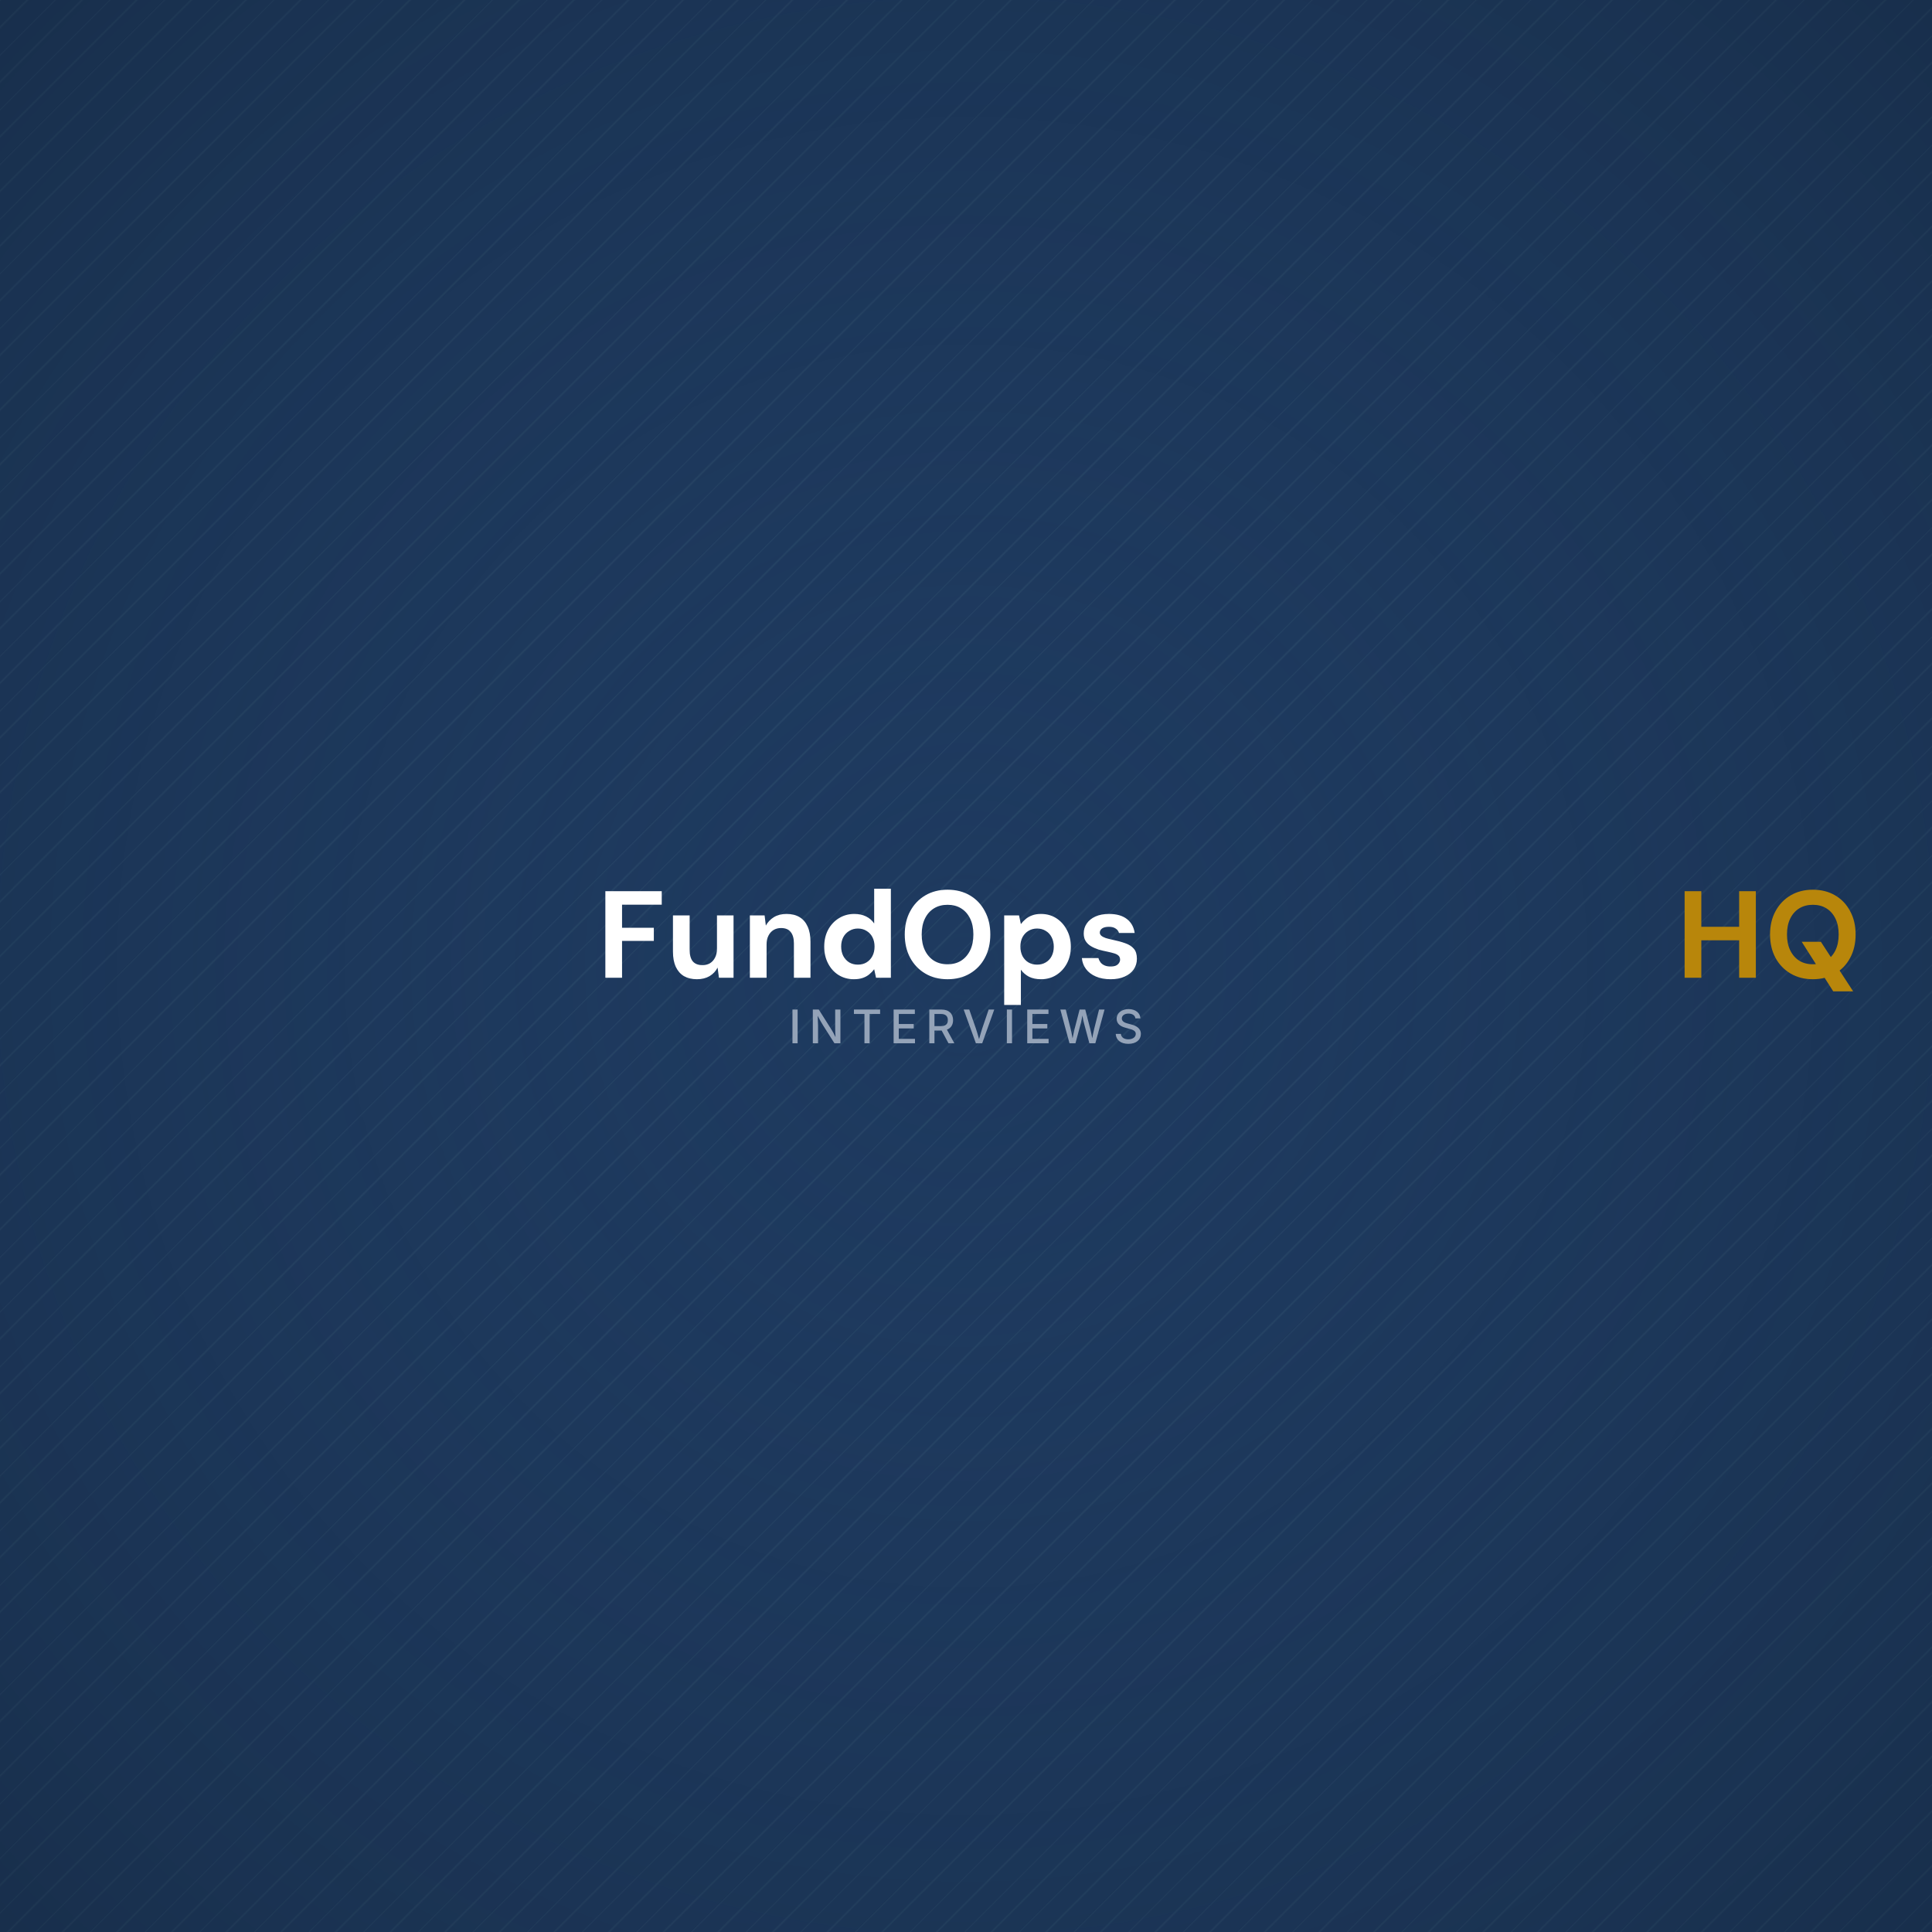
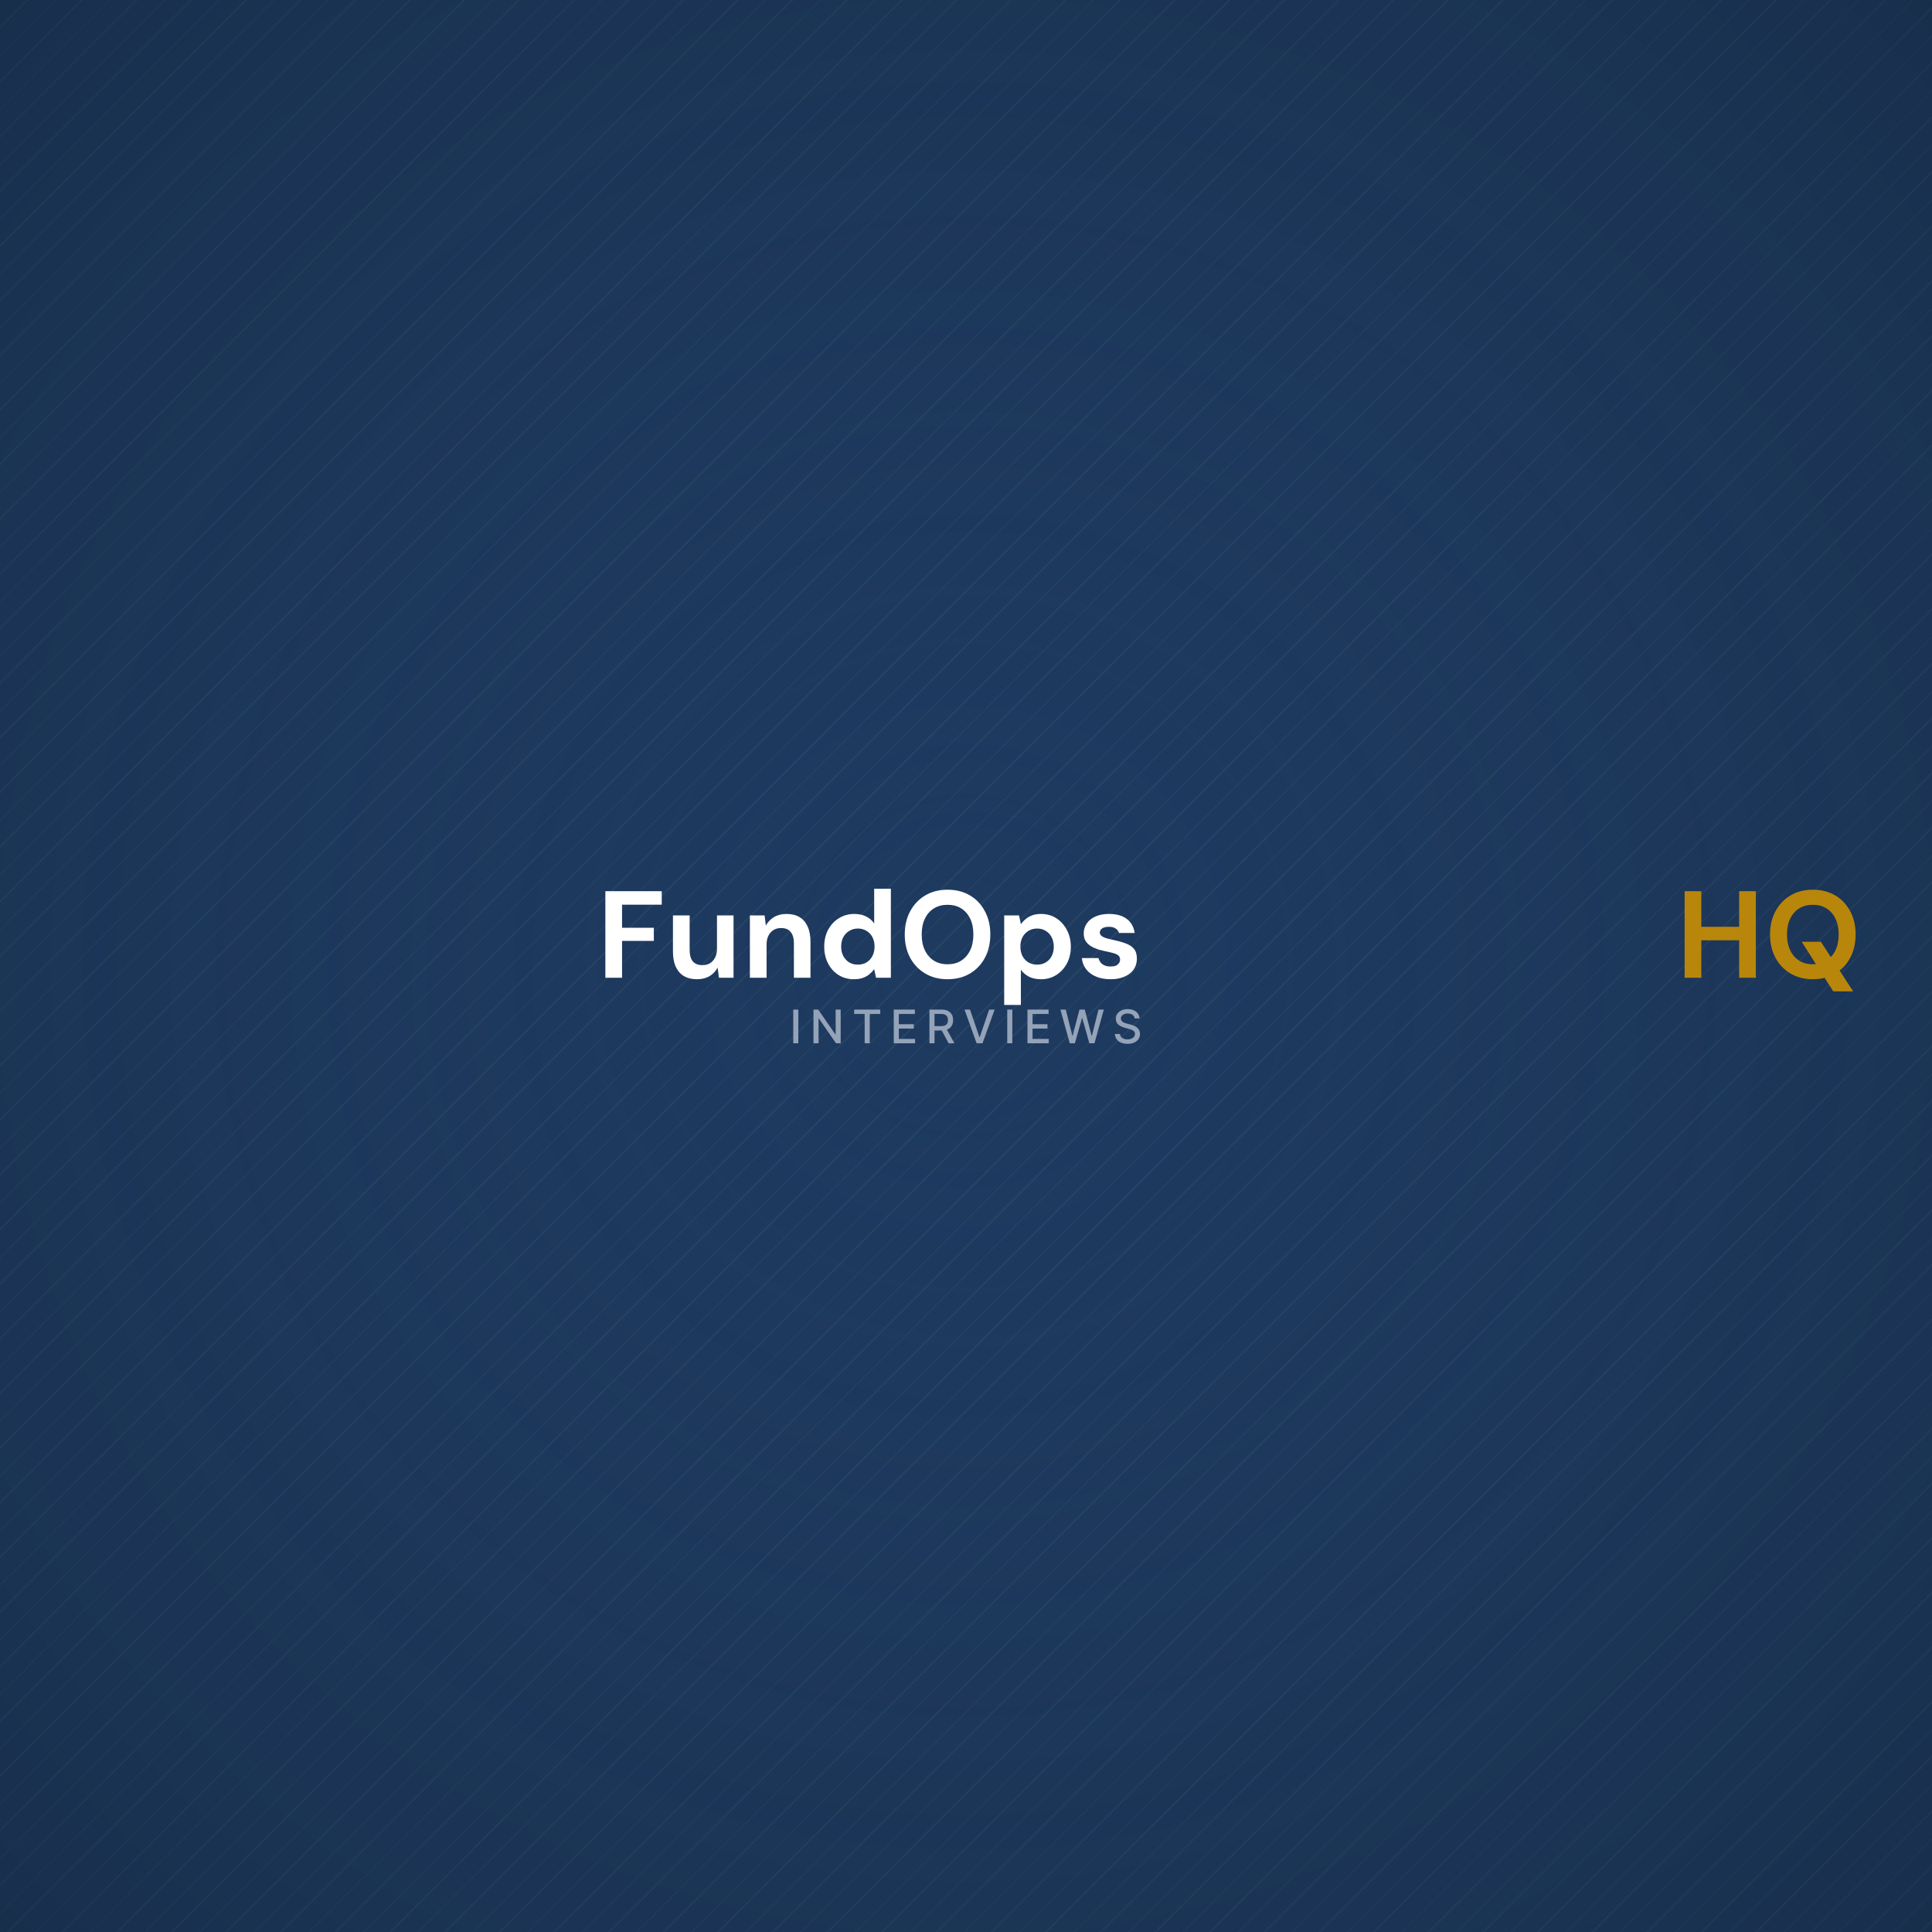
<svg xmlns="http://www.w3.org/2000/svg" width="3000" height="3000" viewBox="0 0 3000 3000">
  <defs>
    <pattern id="diagonalStripes" patternUnits="userSpaceOnUse" width="60" height="60" patternTransform="rotate(45)">
      <rect width="60" height="60" fill="#1E3A5F" />
      <line x1="0" y1="0" x2="0" y2="60" stroke="#264466" stroke-width="3" />
      <line x1="30" y1="0" x2="30" y2="60" stroke="#264466" stroke-width="3" />
    </pattern>
  </defs>
  <rect width="3000" height="3000" fill="url(#diagonalStripes)" />
  <radialGradient id="vignette" cx="50%" cy="50%" r="70%">
    <stop offset="0%" stop-color="#1E3A5F" stop-opacity="0" />
    <stop offset="100%" stop-color="#0f1f30" stop-opacity="0.4" />
  </radialGradient>
  <rect width="3000" height="3000" fill="url(#vignette)" />
  <g transform="translate(1500, 1380)">
    <path transform="translate(-560, 0) scale(4)" d="M3.8147e-06 34.56V0.96H21.888V6.192H6.48V15.168H18.816V20.256H6.48V34.56H3.8147e-06ZM35.552 35.136C33.6 35.136 31.92 34.736 30.512 33.936C29.136 33.104 28.08 31.904 27.344 30.336C26.608 28.736 26.24 26.768 26.24 24.432V10.368H32.72V23.76C32.72 25.712 33.12 27.184 33.92 28.176C34.752 29.168 36.016 29.664 37.712 29.664C38.8 29.664 39.76 29.424 40.592 28.944C41.424 28.432 42.08 27.712 42.56 26.784C43.072 25.824 43.328 24.656 43.328 23.28V10.368H49.76V34.56H44.096L43.568 30.624C42.864 32 41.824 33.104 40.448 33.936C39.072 34.736 37.44 35.136 35.552 35.136ZM56.106 34.56V10.368H61.818L62.298 14.304C63.034 12.96 64.074 11.872 65.418 11.04C66.794 10.208 68.426 9.792 70.314 9.792C72.33 9.792 74.026 10.208 75.402 11.04C76.778 11.872 77.818 13.088 78.522 14.688C79.258 16.288 79.626 18.256 79.626 20.592V34.56H73.194V21.216C73.194 19.296 72.778 17.824 71.946 16.8C71.146 15.776 69.898 15.264 68.202 15.264C67.114 15.264 66.138 15.52 65.274 16.032C64.442 16.544 63.786 17.28 63.306 18.24C62.826 19.168 62.586 20.304 62.586 21.648V34.56H56.106ZM96.483 35.136C94.275 35.136 92.291 34.592 90.531 33.504C88.803 32.416 87.443 30.912 86.451 28.992C85.459 27.072 84.963 24.912 84.963 22.512C84.963 20.048 85.459 17.872 86.451 15.984C87.475 14.064 88.867 12.56 90.627 11.472C92.419 10.352 94.419 9.792 96.627 9.792C98.355 9.792 99.875 10.112 101.187 10.752C102.499 11.392 103.555 12.304 104.355 13.488V-3.8147e-06H110.835V34.56H105.075L104.355 31.248C103.875 31.92 103.267 32.56 102.531 33.168C101.827 33.776 100.979 34.256 99.987 34.608C98.995 34.96 97.827 35.136 96.483 35.136ZM98.019 29.472C99.299 29.472 100.419 29.184 101.379 28.608C102.371 28 103.139 27.168 103.683 26.112C104.227 25.056 104.499 23.84 104.499 22.464C104.499 21.088 104.227 19.872 103.683 18.816C103.139 17.76 102.371 16.944 101.379 16.368C100.419 15.76 99.299 15.456 98.019 15.456C96.803 15.456 95.699 15.76 94.707 16.368C93.715 16.944 92.931 17.76 92.355 18.816C91.811 19.872 91.539 21.072 91.539 22.416C91.539 23.824 91.811 25.056 92.355 26.112C92.931 27.168 93.699 28 94.659 28.608C95.651 29.184 96.771 29.472 98.019 29.472ZM132.832 35.136C129.568 35.136 126.688 34.4 124.192 32.928C121.696 31.456 119.744 29.424 118.336 26.832C116.928 24.208 116.224 21.184 116.224 17.76C116.224 14.336 116.928 11.328 118.336 8.736C119.744 6.112 121.696 4.064 124.192 2.592C126.688 1.12 129.568 0.384 132.832 0.384C136.128 0.384 139.024 1.12 141.52 2.592C144.016 4.064 145.952 6.112 147.328 8.736C148.736 11.328 149.44 14.336 149.44 17.76C149.44 21.184 148.736 24.208 147.328 26.832C145.952 29.424 144.016 31.456 141.52 32.928C139.024 34.4 136.128 35.136 132.832 35.136ZM132.832 29.328C134.88 29.328 136.64 28.864 138.112 27.936C139.616 26.976 140.784 25.632 141.616 23.904C142.448 22.176 142.864 20.128 142.864 17.76C142.864 15.36 142.448 13.312 141.616 11.616C140.784 9.888 139.616 8.56 138.112 7.632C136.64 6.704 134.88 6.24 132.832 6.24C130.816 6.24 129.056 6.704 127.552 7.632C126.048 8.56 124.88 9.888 124.048 11.616C123.216 13.312 122.8 15.36 122.8 17.76C122.8 20.128 123.216 22.176 124.048 23.904C124.88 25.632 126.048 26.976 127.552 27.936C129.056 28.864 130.816 29.328 132.832 29.328ZM154.825 45.12V10.368H160.585L161.305 13.728C161.817 13.024 162.425 12.384 163.129 11.808C163.833 11.2 164.665 10.72 165.625 10.368C166.617 9.984 167.769 9.792 169.081 9.792C171.353 9.792 173.353 10.352 175.081 11.472C176.809 12.592 178.169 14.112 179.161 16.032C180.185 17.92 180.697 20.08 180.697 22.512C180.697 24.944 180.185 27.12 179.161 29.04C178.137 30.928 176.761 32.416 175.033 33.504C173.305 34.592 171.337 35.136 169.129 35.136C167.337 35.136 165.785 34.816 164.473 34.176C163.193 33.504 162.137 32.592 161.305 31.44V45.12H154.825ZM167.593 29.472C168.873 29.472 169.993 29.184 170.953 28.608C171.945 28.032 172.713 27.216 173.257 26.16C173.801 25.104 174.073 23.888 174.073 22.512C174.073 21.136 173.801 19.92 173.257 18.864C172.713 17.776 171.945 16.944 170.953 16.368C169.993 15.76 168.873 15.456 167.593 15.456C166.345 15.456 165.225 15.76 164.233 16.368C163.273 16.944 162.505 17.76 161.929 18.816C161.385 19.872 161.113 21.088 161.113 22.464C161.113 23.84 161.385 25.072 161.929 26.16C162.505 27.216 163.273 28.032 164.233 28.608C165.225 29.184 166.345 29.472 167.593 29.472ZM196.166 35.136C193.958 35.136 192.038 34.784 190.406 34.08C188.774 33.376 187.494 32.4 186.566 31.152C185.638 29.904 185.11 28.496 184.982 26.928H191.414C191.574 27.536 191.846 28.096 192.23 28.608C192.614 29.088 193.126 29.472 193.766 29.76C194.406 30.048 195.174 30.192 196.07 30.192C196.934 30.192 197.638 30.08 198.182 29.856C198.726 29.6 199.126 29.264 199.382 28.848C199.67 28.432 199.814 28 199.814 27.552C199.814 26.88 199.622 26.368 199.238 26.016C198.854 25.632 198.294 25.328 197.558 25.104C196.822 24.88 195.926 24.656 194.87 24.432C193.718 24.208 192.582 23.936 191.462 23.616C190.374 23.264 189.398 22.832 188.534 22.32C187.67 21.808 186.982 21.152 186.47 20.352C185.958 19.552 185.702 18.56 185.702 17.376C185.702 15.936 186.086 14.656 186.854 13.536C187.622 12.384 188.742 11.472 190.214 10.8C191.686 10.128 193.462 9.792 195.542 9.792C198.454 9.792 200.758 10.448 202.454 11.76C204.15 13.072 205.158 14.88 205.478 17.184H199.382C199.19 16.448 198.758 15.872 198.086 15.456C197.446 15.008 196.582 14.784 195.494 14.784C194.342 14.784 193.462 14.992 192.854 15.408C192.246 15.824 191.942 16.368 191.942 17.04C191.942 17.488 192.134 17.888 192.518 18.24C192.934 18.592 193.51 18.896 194.246 19.152C194.982 19.376 195.878 19.6 196.934 19.824C198.79 20.208 200.422 20.656 201.83 21.168C203.238 21.648 204.342 22.352 205.142 23.28C205.942 24.176 206.342 25.488 206.342 27.216C206.342 28.752 205.926 30.128 205.094 31.344C204.262 32.528 203.078 33.456 201.542 34.128C200.038 34.8 198.246 35.136 196.166 35.136Z" fill="#FFFFFF" />
  </g>
  <g transform="translate(1500, 1380)">
    <path transform="translate(268, 0) scale(4)" d="M233.137 34.56V0.96H239.617V34.56H233.137ZM211.969 34.56V0.96H218.449V34.56H211.969ZM217.537 20.016V14.784H234.241V20.016H217.537ZM269.658 39.84L257.418 20.592H264.858L277.386 39.84H269.658ZM261.738 35.136C258.474 35.136 255.594 34.4 253.098 32.928C250.602 31.456 248.65 29.424 247.242 26.832C245.834 24.208 245.13 21.184 245.13 17.76C245.13 14.336 245.834 11.328 247.242 8.736C248.65 6.112 250.602 4.064 253.098 2.592C255.594 1.12 258.474 0.384 261.738 0.384C265.034 0.384 267.93 1.12 270.426 2.592C272.922 4.064 274.858 6.112 276.234 8.736C277.642 11.328 278.346 14.336 278.346 17.76C278.346 21.184 277.642 24.208 276.234 26.832C274.858 29.424 272.922 31.456 270.426 32.928C267.93 34.4 265.034 35.136 261.738 35.136ZM261.738 29.328C263.786 29.328 265.546 28.864 267.018 27.936C268.522 26.976 269.69 25.632 270.522 23.904C271.354 22.176 271.77 20.128 271.77 17.76C271.77 15.36 271.354 13.312 270.522 11.616C269.69 9.888 268.522 8.56 267.018 7.632C265.546 6.704 263.786 6.24 261.738 6.24C259.722 6.24 257.962 6.704 256.458 7.632C254.954 8.56 253.786 9.888 252.954 11.616C252.122 13.312 251.706 15.36 251.706 17.76C251.706 20.128 252.122 22.176 252.954 23.904C253.786 25.632 254.954 26.976 256.458 27.936C257.962 28.864 259.722 29.328 261.738 29.328Z" fill="#B8860B" />
  </g>
-   <text x="1500" y="1620" text-anchor="middle" font-family="Inter, system-ui, sans-serif" font-size="72" font-weight="500" letter-spacing="12" fill="#94A3B8">INTERVIEWS</text>
+   <path d="M13.65 -52.36 L13.65 0.00 L5.75 0.00 L5.75 -52.36 Z M79.42 -52.36 L79.42 0.00 L72.16 0.00 L45.55 -38.40 L45.06 -38.40 L45.06 0.00 L37.16 0.00 L37.16 -52.36 L44.47 -52.36 L71.11 -13.91 L71.60 -13.91 L71.60 -52.36 Z M100.35 -45.56 L100.35 -52.36 L140.87 -52.36 L140.87 -45.56 L124.53 -45.56 L124.53 0.00 L116.66 0.00 L116.66 -45.56 Z M161.80 0.00 L161.80 -52.36 L194.63 -52.36 L194.63 -45.56 L169.70 -45.56 L169.70 -29.61 L192.91 -29.61 L192.91 -22.83 L169.70 -22.83 L169.70 -6.80 L194.93 -6.80 L194.93 0.00 Z M217.21 0.00 L217.21 -52.36 L235.88 -52.36 Q241.96 -52.36 245.99 -50.27 Q250.01 -48.17 252.01 -44.48 Q254.00 -40.78 254.00 -35.95 Q254.00 -31.14 252.00 -27.50 Q249.99 -23.86 245.96 -21.84 Q241.93 -19.82 235.85 -19.82 L221.71 -19.82 L221.71 -26.62 L235.13 -26.62 Q238.97 -26.62 241.38 -27.72 Q243.80 -28.82 244.93 -30.91 Q246.05 -33.01 246.05 -35.95 Q246.05 -38.91 244.91 -41.09 Q243.78 -43.26 241.36 -44.42 Q238.94 -45.59 235.03 -45.59 L225.11 -45.59 L225.11 0.00 Z M243.06 -23.63 L256.00 0.00 L247.00 0.00 L234.32 -23.63 Z M280.22 -52.36 L294.79 -9.72 L295.38 -9.72 L309.95 -52.36 L318.49 -52.36 L299.65 0.00 L290.52 0.00 L271.68 -52.36 Z M345.94 -52.36 L345.94 0.00 L338.04 0.00 L338.04 -52.36 Z M369.44 0.00 L369.44 -52.36 L402.27 -52.36 L402.27 -45.56 L377.34 -45.56 L377.34 -29.61 L400.56 -29.61 L400.56 -22.83 L377.34 -22.83 L377.34 -6.80 L402.58 -6.80 L402.58 0.00 Z M435.11 0.00 L420.59 -52.36 L428.90 -52.36 L439.10 -11.81 L439.59 -11.81 L450.20 -52.36 L458.43 -52.36 L469.04 -11.79 L469.53 -11.79 L479.70 -52.36 L488.04 -52.36 L473.49 0.00 L465.54 0.00 L454.52 -39.22 L454.11 -39.22 L443.09 0.00 Z M535.83 -38.61 Q535.42 -42.24 532.46 -44.25 Q529.49 -46.25 524.99 -46.25 Q521.77 -46.25 519.42 -45.24 Q517.07 -44.23 515.77 -42.48 Q514.48 -40.73 514.48 -38.51 Q514.48 -36.64 515.37 -35.28 Q516.25 -33.93 517.69 -33.02 Q519.14 -32.11 520.80 -31.51 Q522.46 -30.91 523.99 -30.53 L529.11 -29.20 Q531.61 -28.59 534.25 -27.54 Q536.88 -26.49 539.13 -24.78 Q541.38 -23.06 542.77 -20.53 Q544.17 -18.00 544.17 -14.47 Q544.17 -10.02 541.88 -6.57 Q539.59 -3.12 535.26 -1.13 Q530.92 0.87 524.79 0.87 Q518.91 0.87 514.61 -1.00 Q510.32 -2.86 507.89 -6.30 Q505.46 -9.74 505.20 -14.47 L513.13 -14.47 Q513.36 -11.63 514.98 -9.75 Q516.61 -7.88 519.15 -6.97 Q521.69 -6.06 524.74 -6.06 Q528.09 -6.06 530.71 -7.12 Q533.33 -8.18 534.84 -10.09 Q536.34 -11.99 536.34 -14.55 Q536.34 -16.88 535.03 -18.36 Q533.71 -19.84 531.47 -20.81 Q529.24 -21.78 526.42 -22.53 L520.24 -24.21 Q513.95 -25.93 510.28 -29.25 Q506.61 -32.57 506.61 -38.05 Q506.61 -42.57 509.06 -45.95 Q511.52 -49.32 515.71 -51.20 Q519.90 -53.08 525.17 -53.08 Q530.49 -53.08 534.57 -51.21 Q538.64 -49.35 541.00 -46.09 Q543.35 -42.83 543.45 -38.61 Z" fill="#94A3B8" transform="translate(1226, 1620)" />
</svg>
